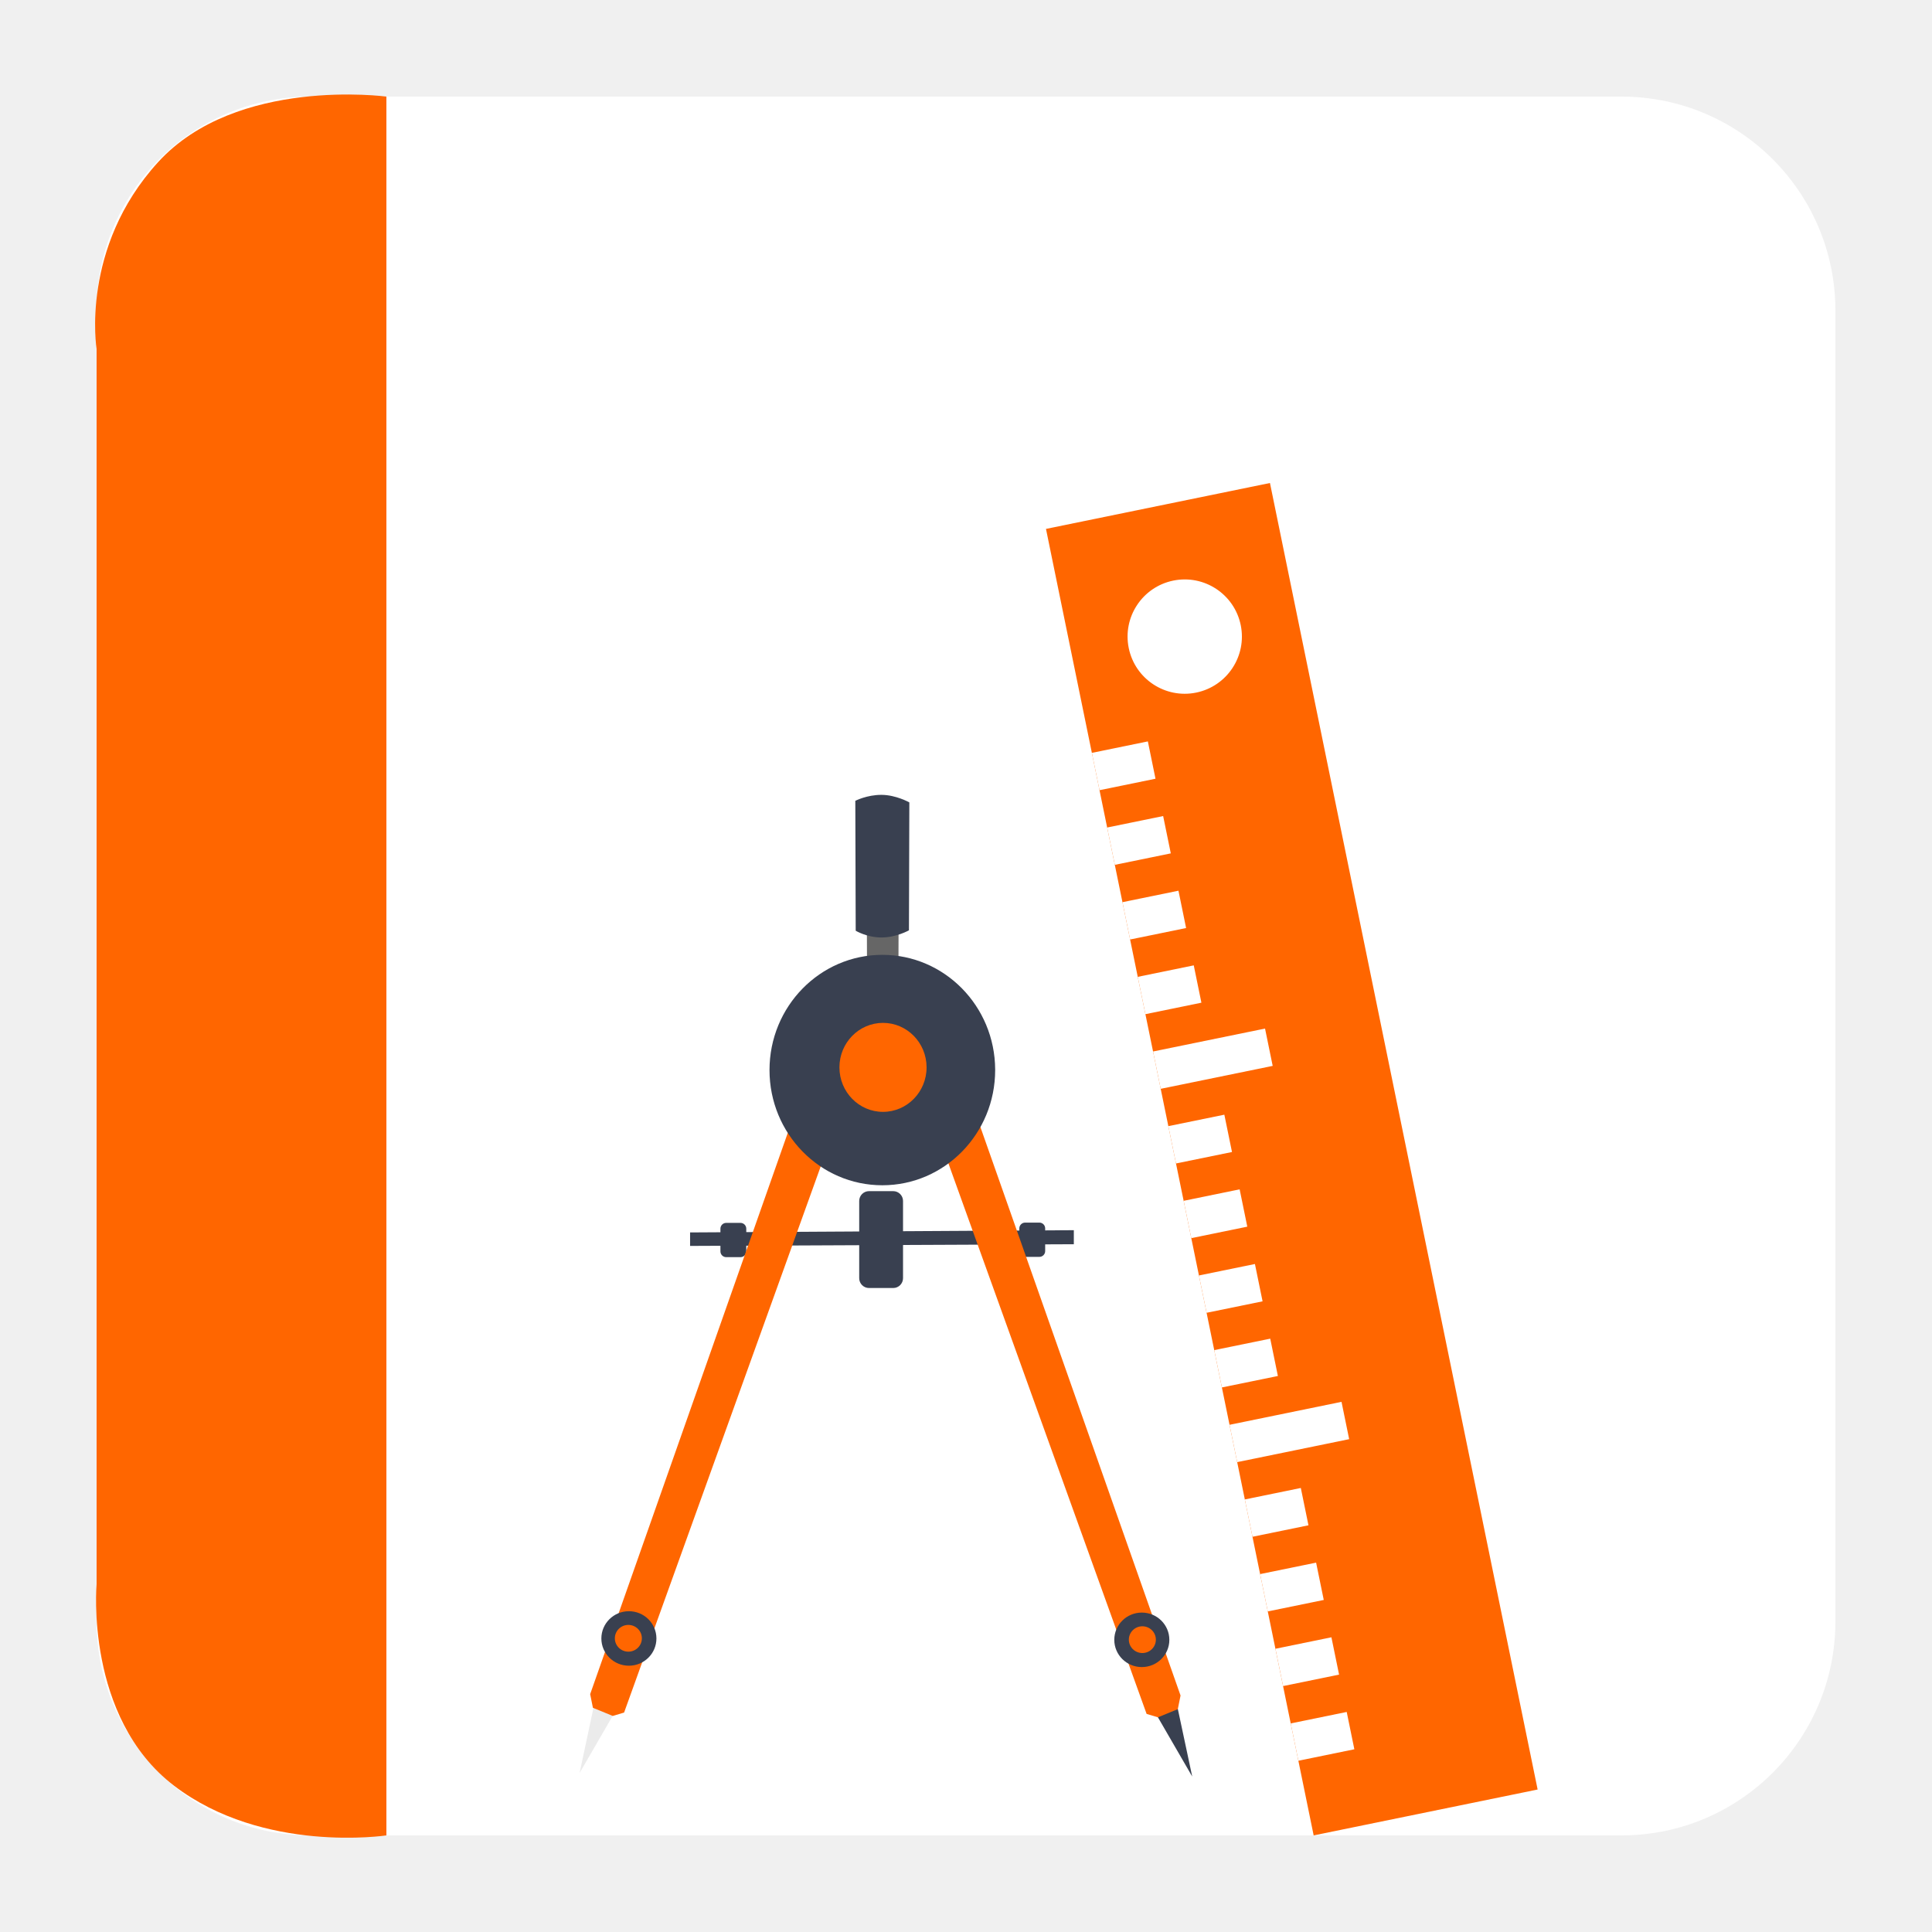
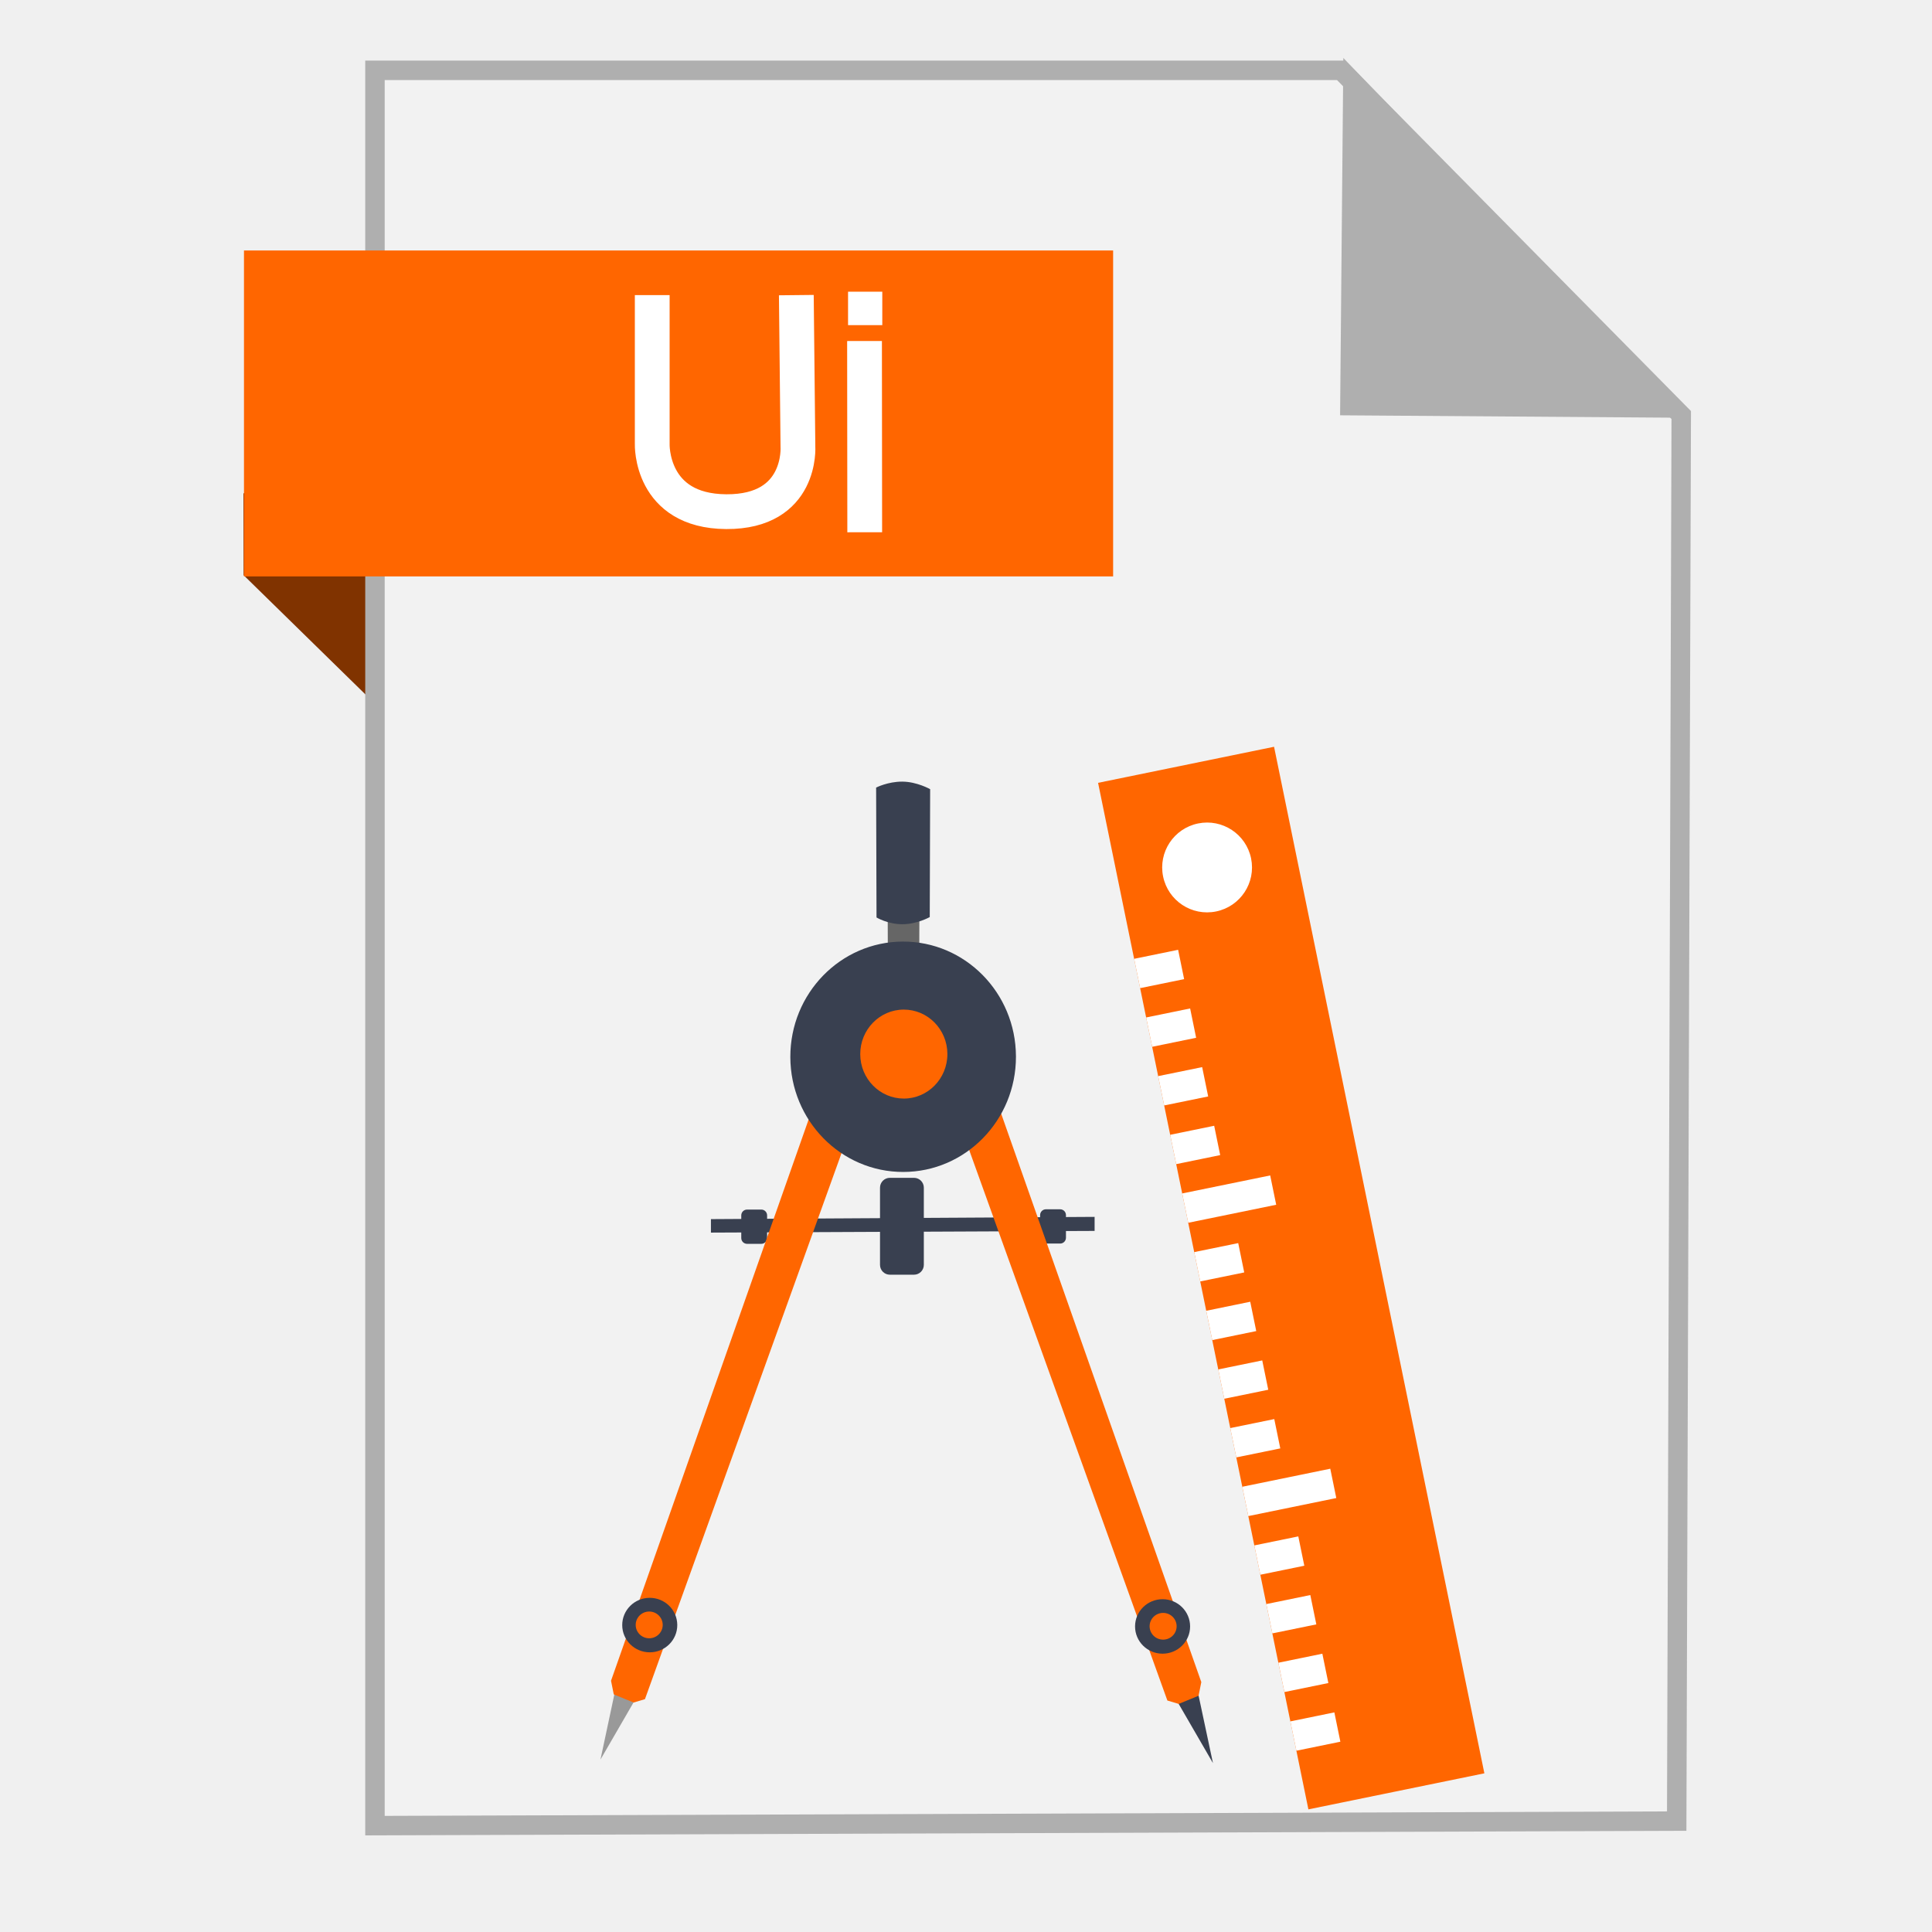
<svg xmlns="http://www.w3.org/2000/svg" width="500" height="500" id="svg2" version="1.1">
  <defs id="defs4" />
  <g id="layer1" transform="translate(0,-552.3622)">
-     <rect style="fill:#ffffff;fill-opacity:1;stroke:none" id="rect3000" width="450" height="450" x="25" y="577.362" ry="55.366" />
-     <path style="fill:#ff6600;stroke:none;stroke-width:1px;stroke-linecap:butt;stroke-linejoin:miter;stroke-opacity:1;fill-opacity:1" d="M 100,475 100,25 C 100,25 61.202,19.759 40.94,41.935 20.678,64.111 25,90.3 25,90.3 L 25,410 c 0,0 -3.105,34.449 20.038,52.138 C 68.182,479.826 100,475 100,475 z" id="path3770" transform="translate(0,552.3622)" />
-     <polygon id="polygon5" points="0.004,436.948 436.943,0 511.846,74.911 74.907,511.85 " style="fill:#ff6600" transform="matrix(-0.4661937,-0.3076455,-0.3076455,0.4661937,532.3645,811.7857)" />
-     <g id="g7-7" transform="matrix(-0.4661937,-0.3076455,-0.3076455,0.4661937,532.3645,811.7857)" style="fill:#ffffff">
+     <path style="fill:#803300;fill-opacity:1;fill-rule:evenodd;stroke:none;stroke-width:1px;stroke-linecap:butt;stroke-linejoin:miter;stroke-opacity:1" d="M 63.039,701.212 116.261,753.311 114.601,680.269 63,680.024 Z" id="path4230" />
+     <path style="fill:#f2f2f2;fill-rule:evenodd;stroke:#afafaf;stroke-width:5.035;stroke-linecap:butt;stroke-linejoin:miter;stroke-miterlimit:4;stroke-dasharray:none;stroke-opacity:1" d="m 97.041,1024.836 336.888,-1.174 1.174,-363.887 -88.037,-89.211 -250.025,0 z" id="path3364" />
+     <path style="fill:#afafaf;fill-opacity:1;fill-rule:evenodd;stroke:#afafaf;stroke-width:5.035;stroke-linecap:butt;stroke-linejoin:miter;stroke-miterlimit:4;stroke-dasharray:none;stroke-opacity:1" d="m 431.519,657.931 -82.164,-0.587 0.759,-83.804 z" id="path4166" />
+     <rect style="fill:#ff6600;fill-opacity:1;stroke:none;stroke-width:5;stroke-miterlimit:4;stroke-dasharray:none;stroke-opacity:1" id="rect4228" width="224.936" height="84.351" x="63.14" y="617.187" />
+     <polygon id="polygon5" points="511.846,74.911 74.907,511.85 0.004,436.948 436.943,0 " style="fill:#ff6600" transform="matrix(-0.3662951,-0.2417215,-0.2417215,0.3662951,489.7749,851.245)" />
+     <g id="g7-7" transform="matrix(-0.3662951,-0.2417215,-0.2417215,0.3662951,489.7749,851.245)" style="fill:#ffffff">
      <path id="path9" d="m 449.429,99.874 c 10.346,-10.346 10.346,-27.11 0,-37.455 -10.346,-10.337 -27.11,-10.337 -37.455,0 -10.337,10.346 -10.337,27.11 0,37.455 10.346,10.346 27.109,10.346 37.455,0" style="fill:#ffffff" />
-       <polygon id="polygon11" points="405.737,143.574 418.219,131.091 436.943,149.815 424.46,162.297 " style="fill:#ffffff" />
-       <polygon id="polygon13" points="380.772,168.539 393.254,156.057 411.977,174.78 399.495,187.262 " style="fill:#ffffff" />
-       <polygon id="polygon15" points="355.797,193.504 368.279,181.022 387.011,199.745 374.529,212.228 " style="fill:#ffffff" />
-       <polygon id="polygon17" points="330.831,218.47 343.314,205.987 362.037,224.719 349.555,237.202 " style="fill:#ffffff" />
-       <polygon id="polygon19" points="287.134,224.72 299.616,212.238 337.072,249.685 324.589,262.167 " style="fill:#ffffff" />
-       <polygon id="polygon21" points="280.892,268.41 293.374,255.928 312.106,274.651 299.624,287.133 " style="fill:#ffffff" />
-       <polygon id="polygon23" points="255.927,293.375 268.409,280.893 287.132,299.625 274.65,312.107 " style="fill:#ffffff" />
-       <polygon id="polygon25" points="230.961,318.349 243.444,305.867 262.167,324.59 249.685,337.073 " style="fill:#ffffff" />
-       <polygon id="polygon27" points="205.986,343.315 218.469,330.832 237.201,349.556 224.719,362.038 " style="fill:#ffffff" />
-       <polygon id="polygon29" points="162.298,349.557 174.78,337.074 212.227,374.53 199.744,387.012 " style="fill:#ffffff" />
-       <polygon id="polygon31" points="156.056,393.254 168.538,380.772 187.261,399.495 174.779,411.977 " style="fill:#ffffff" />
-       <polygon id="polygon33" points="131.091,418.22 143.573,405.738 162.296,424.461 149.814,436.943 " style="fill:#ffffff" />
-       <polygon id="polygon35" points="106.116,443.185 118.599,430.703 137.322,449.427 124.84,461.909 " style="fill:#ffffff" />
-       <polygon id="polygon37" points="81.151,468.16 93.633,455.677 112.357,474.401 99.874,486.883 " style="fill:#ffffff" />
+       <polygon id="polygon11" points="436.943,149.815 424.46,162.297 405.737,143.574 418.219,131.091 " style="fill:#ffffff" />
+       <polygon id="polygon13" points="411.977,174.78 399.495,187.262 380.772,168.539 393.254,156.057 " style="fill:#ffffff" />
+       <polygon id="polygon15" points="387.011,199.745 374.529,212.228 355.797,193.504 368.279,181.022 " style="fill:#ffffff" />
+       <polygon id="polygon17" points="362.037,224.719 349.555,237.202 330.831,218.47 343.314,205.987 " style="fill:#ffffff" />
+       <polygon id="polygon19" points="337.072,249.685 324.589,262.167 287.134,224.72 299.616,212.238 " style="fill:#ffffff" />
+       <polygon id="polygon21" points="312.106,274.651 299.624,287.133 280.892,268.41 293.374,255.928 " style="fill:#ffffff" />
+       <polygon id="polygon23" points="287.132,299.625 274.65,312.107 255.927,293.375 268.409,280.893 " style="fill:#ffffff" />
+       <polygon id="polygon25" points="262.167,324.59 249.685,337.073 230.961,318.349 243.444,305.867 " style="fill:#ffffff" />
+       <polygon id="polygon27" points="237.201,349.556 224.719,362.038 205.986,343.315 218.469,330.832 " style="fill:#ffffff" />
+       <polygon id="polygon29" points="212.227,374.53 199.744,387.012 162.298,349.557 174.78,337.074 " style="fill:#ffffff" />
+       <polygon id="polygon31" points="187.261,399.495 174.779,411.977 156.056,393.254 168.538,380.772 " style="fill:#ffffff" />
+       <polygon id="polygon33" points="162.296,424.461 149.814,436.943 131.091,418.22 143.573,405.738 " style="fill:#ffffff" />
+       <polygon id="polygon35" points="137.322,449.427 124.84,461.909 106.116,443.185 118.599,430.703 " style="fill:#ffffff" />
+       <polygon id="polygon37" points="112.357,474.401 99.874,486.883 81.151,468.16 93.633,455.677 " style="fill:#ffffff" />
    </g>
-     <path style="fill:#394050;stroke:none" d="m 178.594,871.315 0,3.49 99.312,-0.436 0,-3.635 z" id="path3900" />
-     <rect style="fill:#394050;fill-opacity:1;stroke:none" id="rect3902" width="6.689" height="8.87" x="186.446" y="868.843" rx="1.5" />
-     <rect style="fill:#394050;fill-opacity:1;stroke:none" id="rect3902-9" width="6.689" height="8.87" x="263.801" y="868.771" rx="1.5" />
-     <rect style="fill:#394050;fill-opacity:1;stroke:none" id="rect3902-1" width="11.342" height="25.073" x="222.361" y="860.628" rx="2.544" />
-     <path style="fill:#ebebeb;stroke:none" d="m 150,1011.21 11.31,-19.535 -6.58,-2.673 z" id="path3858-6" />
-     <path style="fill:#ff6600;stroke:none" d="m 153.445,994.337 5.141,2.108 2.93,-0.874 59.208,-164.459 -10.178,-4.508 -57.812,164.201 z" id="path3008" />
-     <path style="fill:#394050;fill-opacity:1;stroke:none" id="path3796" d="m 587.151,365.844 c 0,3.382 -2.77,6.124 -6.187,6.124 -3.417,0 -6.187,-2.742 -6.187,-6.124 0,-3.382 2.77,-6.124 6.187,-6.124 3.406,0 6.171,2.724 6.187,6.095" transform="matrix(1.151549,0,0,1.151549,-506.251,555.1081)" />
-     <path style="fill:#ff6600;fill-opacity:1;stroke:none" id="path3796-7" d="m 587.151,365.844 c 0,3.382 -2.77,6.124 -6.187,6.124 -3.417,0 -6.187,-2.742 -6.187,-6.124 0,-3.382 2.77,-6.124 6.187,-6.124 3.406,0 6.171,2.724 6.187,6.095" transform="matrix(0.5651319,0,0,0.5651319,-165.7035,769.6018)" />
-     <path style="fill:#394050;stroke:none" d="m 308.545,1012.125 -11.31,-19.535 6.58,-2.673 z" id="path3858" />
-     <path style="fill:#ff6600;stroke:none" d="m 304.814,994.69 -5.141,2.108 -2.93,-0.874 -59.208,-164.459 10.178,-4.508 57.812,164.201 z" id="path3008-5" />
-     <path style="fill:#394050;fill-opacity:1;stroke:none" id="path3796-3" d="m 587.151,365.844 c 0,3.382 -2.77,6.124 -6.187,6.124 -3.417,0 -6.187,-2.742 -6.187,-6.124 0,-3.382 2.77,-6.124 6.187,-6.124 3.406,0 6.171,2.724 6.187,6.095" transform="matrix(-1.151549,0,0,1.151549,964.5101,555.4613)" />
-     <path style="fill:#ff6600;fill-opacity:1;stroke:none" id="path3796-7-5" d="m 587.151,365.844 c 0,3.382 -2.77,6.124 -6.187,6.124 -3.417,0 -6.187,-2.742 -6.187,-6.124 0,-3.382 2.77,-6.124 6.187,-6.124 3.406,0 6.171,2.724 6.187,6.095" transform="matrix(-0.5651319,0,0,0.5651319,623.9627,769.955)" />
-     <path style="fill:#666666;stroke:none" d="m 224.398,808 c 0,0 1.688,1.028 3.931,1.028 2.243,4.4e-4 4.173,-1.089 4.173,-1.089 l 0.06,-19.475 c 0,0 -2.013,-1.139 -4.234,-1.149 -2.221,-0.01 -3.992,0.907 -3.992,0.907 z" id="path3880-2" />
-     <path style="fill:#394050;fill-opacity:1;stroke:none" id="path3878" d="m 657.143,241.464 c 0,14.3 -10.633,25.893 -23.75,25.893 -13.117,0 -23.75,-11.593 -23.75,-25.893 0,-14.3 10.633,-25.893 23.75,-25.893 13.073,0 23.688,11.519 23.75,25.771" transform="matrix(1.229473,0,0,1.151549,-550.3921,551.2325)" />
-     <path style="fill:#394050;stroke:none" d="m 221.456,793.234 c 0,0 2.87,1.747 6.683,1.748 3.813,7.3e-4 7.094,-1.851 7.094,-1.851 l 0.103,-33.107 c 0,0 -3.421,-1.936 -7.197,-1.954 -3.776,-0.017 -6.786,1.542 -6.786,1.542 z" id="path3880" />
-     <path style="fill:#ff6600;fill-opacity:1;stroke:none" id="path3878-2" d="m 657.143,241.464 c 0,14.3 -10.633,25.893 -23.75,25.893 -13.117,0 -23.75,-11.593 -23.75,-25.893 0,-14.3 10.633,-25.893 23.75,-25.893 13.073,0 23.688,11.519 23.75,25.771" transform="matrix(0.474831,0,0,0.4447361,-72.23413,721.2086)" />
+     <path style="fill:#394050;stroke:none" d="m 183.988,867.869 0,3.489 99.294,-0.436 0,-3.634 z" id="path3900" />
+     <rect style="fill:#394050;fill-opacity:1;stroke:none" id="rect3902" width="6.687" height="8.868" x="191.839" y="865.398" rx="1.5" />
+     <rect style="fill:#394050;fill-opacity:1;stroke:none" id="rect3902-9" width="6.687" height="8.868" x="269.181" y="865.325" rx="1.5" />
+     <rect style="fill:#394050;fill-opacity:1;stroke:none" id="rect3902-1" width="11.34" height="25.068" x="227.747" y="857.184" rx="2.544" />
+     <path style="fill:#999999;stroke:none" d="m 155.4,1007.74 11.308,-19.532 -6.579,-2.673 z" id="path3858-6" />
+     <path style="fill:#ff6600;stroke:none" d="m 158.844,990.87 5.14,2.107 2.93,-0.874 59.197,-164.43 -10.177,-4.507 -57.802,164.172 z" id="path3008" />
+     <path style="fill:#394050;fill-opacity:1;stroke:none" id="path3796" d="m 175.278,972.931 a 7.124,7.051 0 0 1 -7.115,7.051 7.124,7.051 0 0 1 -7.132,-7.034 7.124,7.051 0 0 1 7.098,-7.067 7.124,7.051 0 0 1 7.149,7.018" />
+     <path style="fill:#ff6600;fill-opacity:1;stroke:none" id="path3796-7" d="m 171.511,972.887 a 3.496,3.46 0 0 1 -3.492,3.46 3.496,3.46 0 0 1 -3.5,-3.452 3.496,3.46 0 0 1 3.484,-3.468 3.496,3.46 0 0 1 3.508,3.444" />
+     <path style="fill:#394050;stroke:none" d="m 313.916,1008.654 -11.308,-19.532 6.579,-2.673 z" id="path3858" />
+     <path style="fill:#ff6600;stroke:none" d="m 310.186,991.223 -5.14,2.107 -2.93,-0.874 -59.197,-164.43 10.177,-4.507 57.802,164.172 z" id="path3008-5" />
+     <path style="fill:#394050;fill-opacity:1;stroke:none" id="path3796-3" d="m -293.752,973.284 a 7.124,7.051 0 0 1 -7.115,7.051 7.124,7.051 0 0 1 -7.132,-7.034 7.124,7.051 0 0 1 7.098,-7.067 7.124,7.051 0 0 1 7.149,7.018" transform="scale(-1,1)" />
+     <path style="fill:#ff6600;fill-opacity:1;stroke:none" id="path3796-7-5" d="m -297.519,973.24 a 3.496,3.46 0 0 1 -3.492,3.46 3.496,3.46 0 0 1 -3.5,-3.452 3.496,3.46 0 0 1 3.484,-3.468 3.496,3.46 0 0 1 3.508,3.444" transform="scale(-1,1)" />
+     <path style="fill:#666666;stroke:none" d="m 229.785,804.565 c 0,0 1.688,1.028 3.931,1.028 2.242,4.4e-4 4.172,-1.088 4.172,-1.088 l 0.06,-19.471 c 0,0 -2.012,-1.139 -4.233,-1.149 -2.221,-0.01 -3.991,0.907 -3.991,0.907 z" id="path3880-2" />
+     <path style="fill:#394050;fill-opacity:1;stroke:none" id="path3878" d="m 262.928,825.852 a 29.195,29.812 0 0 1 -29.161,29.812 29.195,29.812 0 0 1 -29.229,-29.742 29.195,29.812 0 0 1 29.092,-29.881 29.195,29.812 0 0 1 29.297,29.672" />
+     <path style="fill:#394050;stroke:none" d="m 226.843,789.802 c 0,0 2.87,1.747 6.682,1.748 3.812,7.3e-4 7.093,-1.85 7.093,-1.85 l 0.103,-33.101 c 0,0 -3.421,-1.936 -7.196,-1.953 -3.775,-0.017 -6.785,1.542 -6.785,1.542 z" id="path3880" />
+     <path style="fill:#ff6600;fill-opacity:1;stroke:none" id="path3878-2" d="m 245.181,825.158 a 11.275,11.513 0 0 1 -11.262,11.513 11.275,11.513 0 0 1 -11.288,-11.486 11.275,11.513 0 0 1 11.236,-11.54 11.275,11.513 0 0 1 11.315,11.459" />
+     <g transform="translate(90.44751,335.9534)" id="g5386">
+       <path id="path4231" d="m 133.342,354.158 -0.05,-49.494" style="fill:none;fill-rule:evenodd;stroke:#ffffff;stroke-width:9;stroke-linecap:butt;stroke-linejoin:miter;stroke-miterlimit:4;stroke-dasharray:none;stroke-opacity:1" />
+       <rect y="291.901" x="129.028" height="8.654" width="8.86" id="rect4248" style="fill:#ffffff;fill-opacity:1;stroke:none;stroke-width:9;stroke-linecap:butt;stroke-linejoin:miter;stroke-miterlimit:4;stroke-dasharray:none;stroke-opacity:1" />
+     </g>
+     <path style="fill:none;fill-rule:evenodd;stroke:#ffffff;stroke-width:9;stroke-linecap:butt;stroke-linejoin:miter;stroke-miterlimit:4;stroke-dasharray:none;stroke-opacity:1" d="m 168.796,628.737 0,38.53 c 0,0 -0.589,17.399 19.162,17.514 19.751,0.115 18.544,-16.896 18.544,-16.896 L 206.089,628.737" id="path4222" />
  </g>
</svg>
